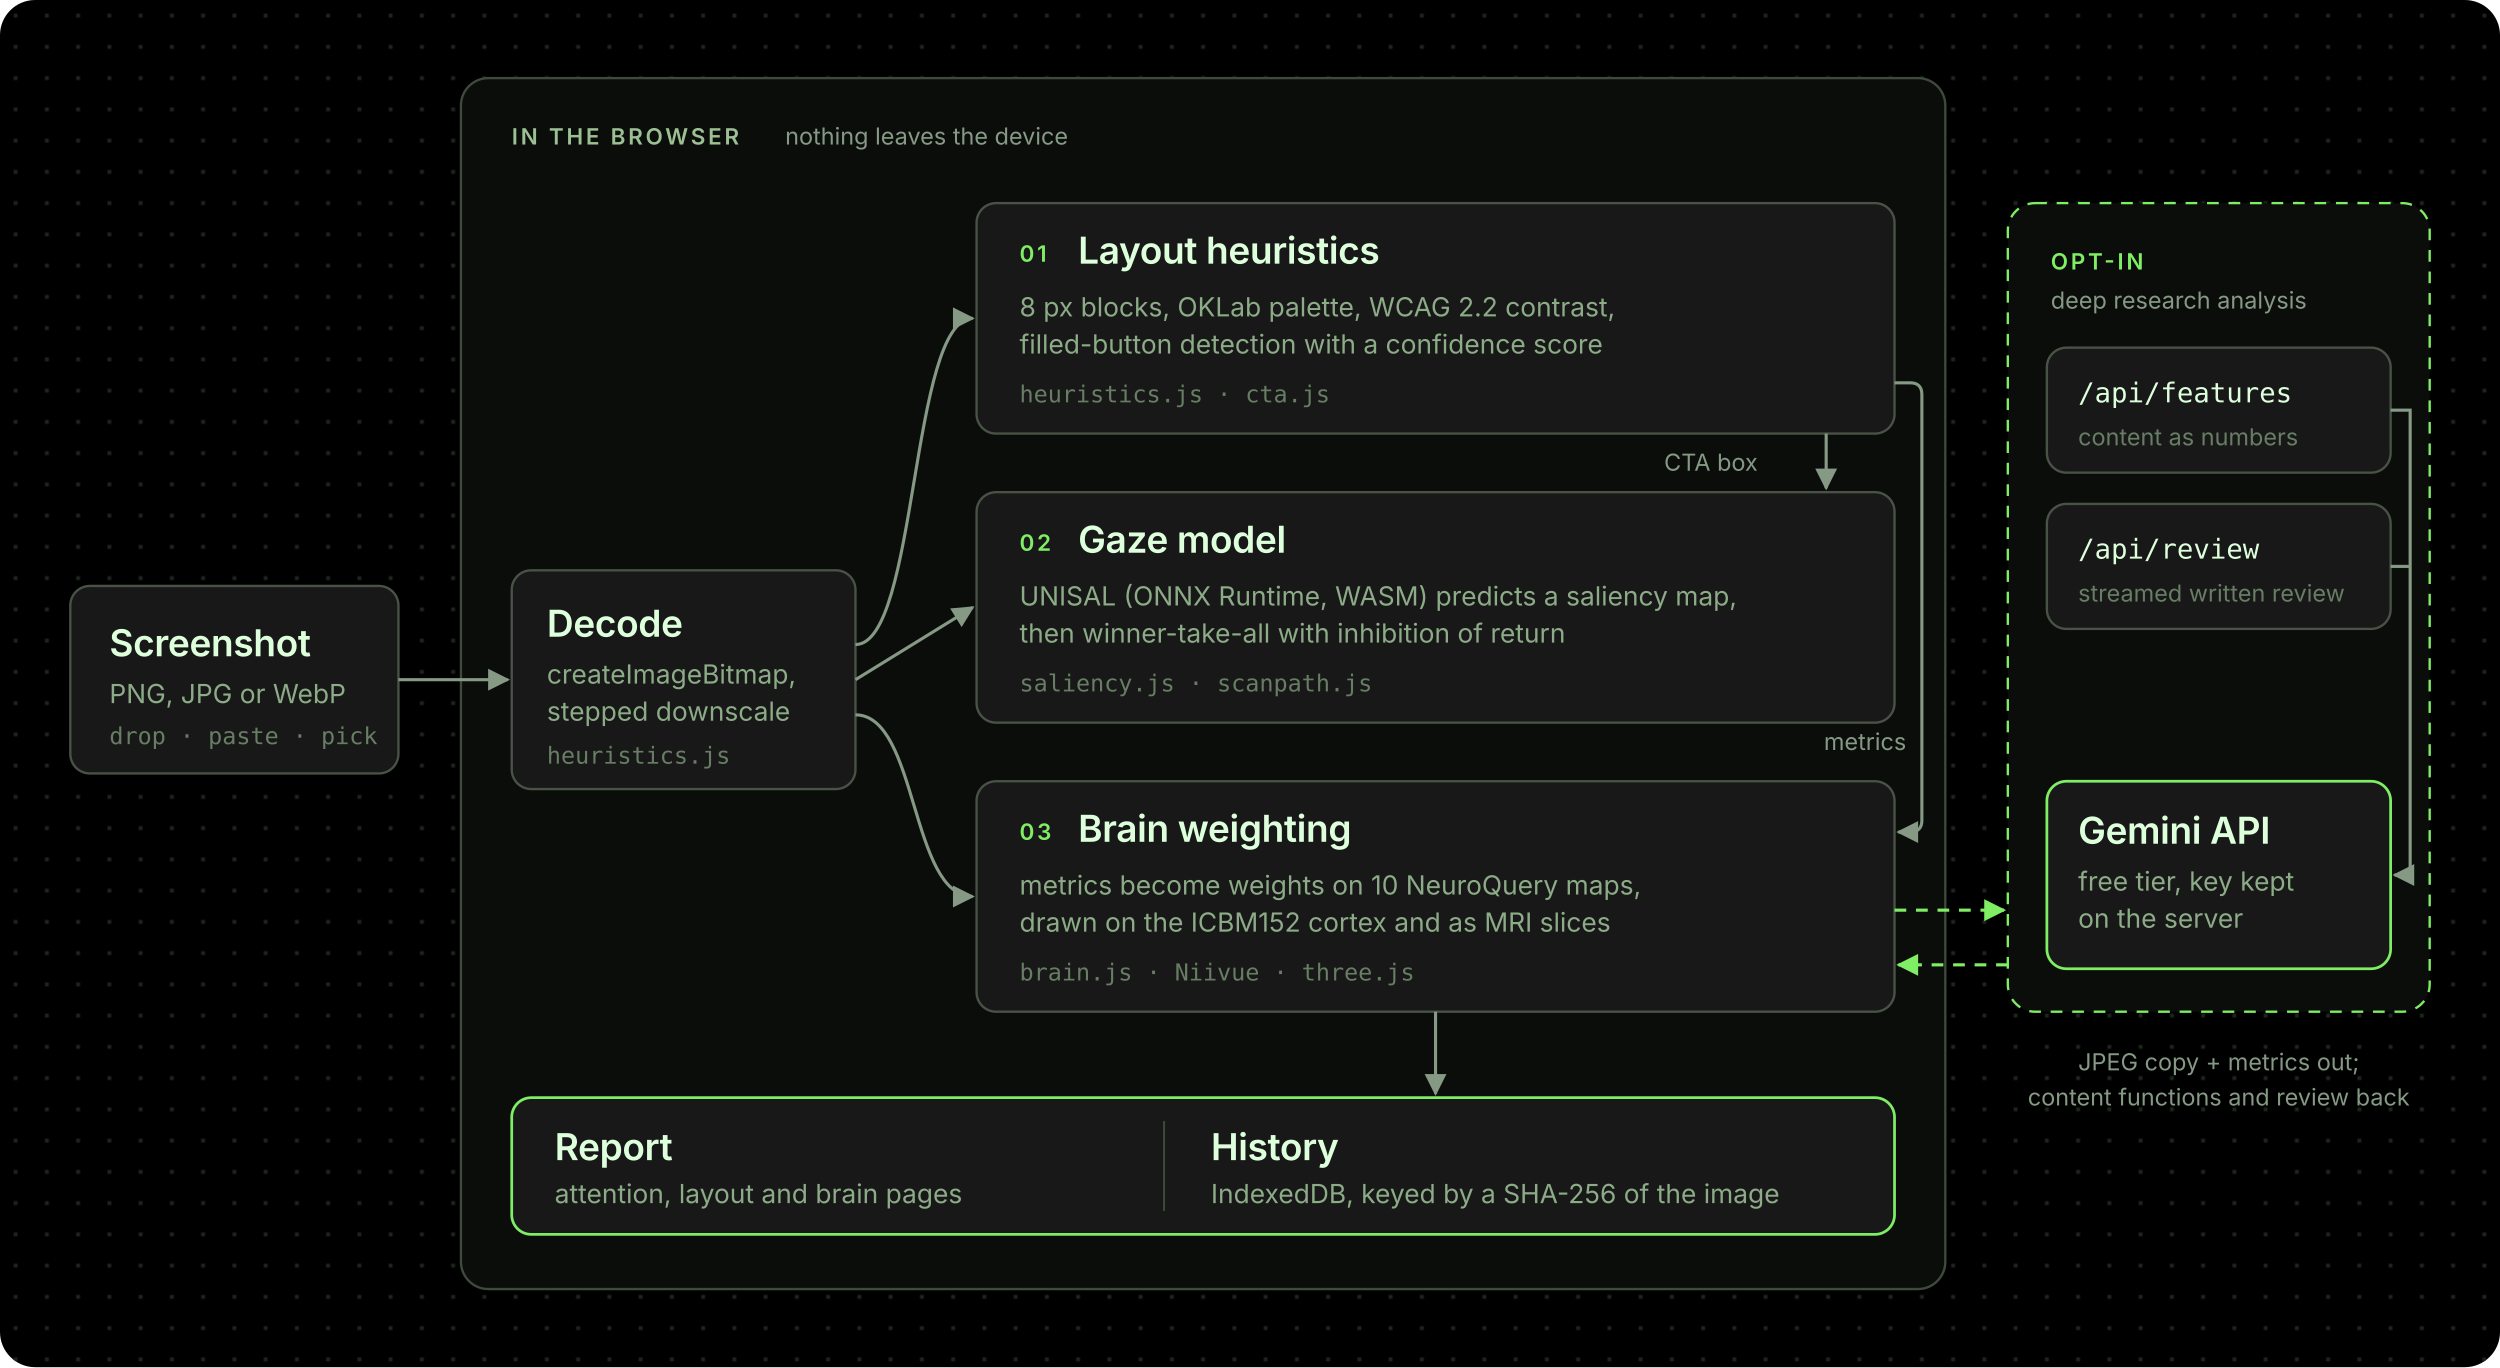
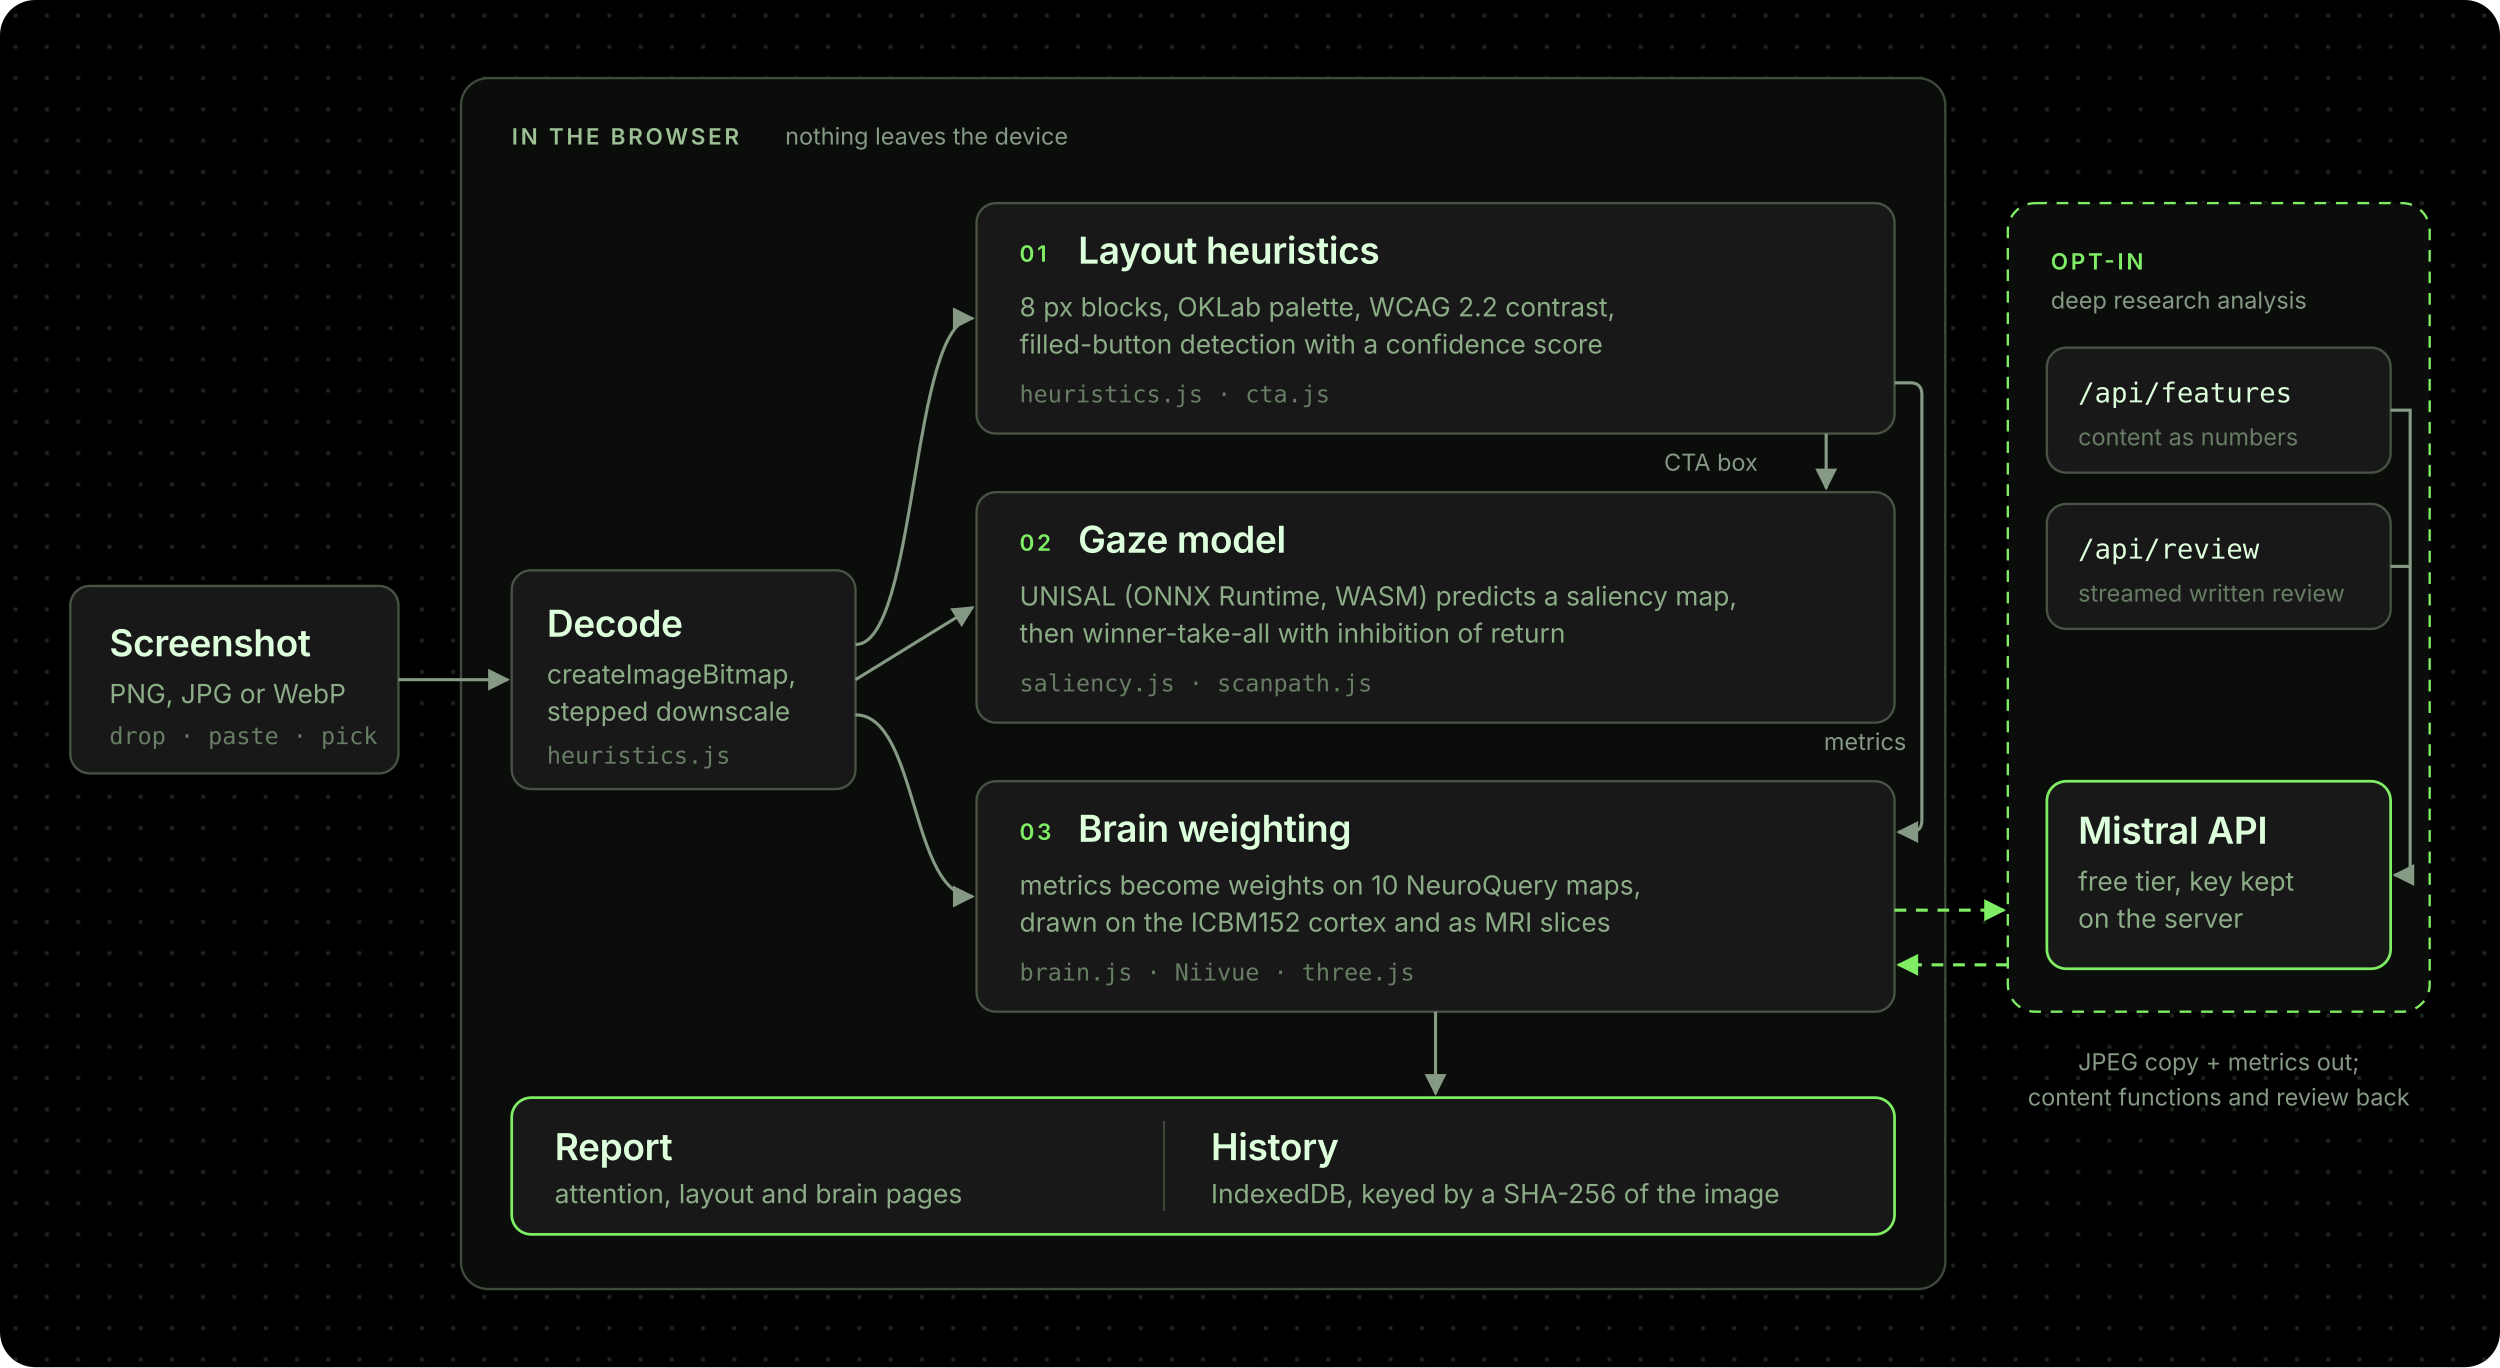
<svg xmlns="http://www.w3.org/2000/svg" viewBox="0 0 1280 700" width="1280" height="700" role="img" aria-labelledby="t d">
  <defs>
    <marker id="a" viewBox="0 0 10 10" refX="9" refY="5" markerWidth="7" markerHeight="7" orient="auto-start-reverse">
      <path d="M0 0 10 5 0 10z" fill="#859984" />
    </marker>
    <marker id="al" viewBox="0 0 10 10" refX="9" refY="5" markerWidth="7" markerHeight="7" orient="auto-start-reverse">
      <path d="M0 0 10 5 0 10z" fill="#7fee64" />
    </marker>
    <pattern id="dots" width="16" height="16" patternUnits="userSpaceOnUse">
      <rect x="7" y="7" width="2" height="2" fill="#1c241c" />
    </pattern>
    <style>
      .t { font-family: ui-sans-serif, system-ui, -apple-system, "Segoe UI", Inter, sans-serif; fill: #ddffdc; }
      .m { font-family: ui-monospace, "SF Mono", Menlo, Consolas, monospace; }
      .h { font-size: 19px; font-weight: 600; letter-spacing: -0.2px; }
      .s { font-size: 13.5px; fill: #8cab87; }
      .f { font-size: 12px; fill: #677d64; }
      .e { font-size: 11.5px; font-weight: 600; letter-spacing: 1.4px; fill: #9cbf93; }
      .el { fill: #7fee64; }
      .lbl { font-size: 12px; fill: #859984; }
      .box { fill: #181818; stroke: #485346; stroke-width: 1.2; }
      .key { fill: #181818; stroke: #7fee64; stroke-width: 1.4; }
      .ln { stroke: #859984; stroke-width: 1.6; fill: none; }
      .lnl { stroke: #7fee64; stroke-width: 1.6; fill: none; stroke-dasharray: 6 5; }
    </style>
  </defs>
  <rect width="1280" height="700" rx="18" fill="#000" />
  <rect width="1280" height="700" rx="18" fill="url(#dots)" />
  <g>
    <rect class="box" x="36" y="300" width="168" height="96" rx="10" />
    <text class="t h" x="56" y="336">Screenshot</text>
    <text class="t s" x="56" y="360">PNG, JPG or WebP</text>
    <text class="t f m" x="56" y="381">drop · paste · pick</text>
  </g>
  <rect x="236" y="40" width="760" height="620" rx="14" fill="#0b0d0b" stroke="#3e4a3c" stroke-width="1.2" />
  <text class="t e" x="262" y="74">IN THE BROWSER</text>
  <text class="t lbl" x="402" y="74">nothing leaves the device</text>
  <path class="ln" d="M204 348 L 260 348" marker-end="url(#a)" />
  <rect class="box" x="262" y="292" width="176" height="112" rx="10" />
  <text class="t h" x="280" y="326">Decode</text>
  <text class="t s" x="280" y="350">createImageBitmap,</text>
  <text class="t s" x="280" y="369">stepped downscale</text>
  <text class="t f m" x="280" y="391">heuristics.js</text>
  <g>
    <rect class="box" x="500" y="104" width="470" height="118" rx="10" />
    <text class="t e el" x="522" y="134">01</text>
    <text class="t h" x="552" y="135">Layout heuristics</text>
    <text class="t s" x="522" y="162">8 px blocks, OKLab palette, WCAG 2.2 contrast,</text>
    <text class="t s" x="522" y="181">filled-button detection with a confidence score</text>
    <text class="t f m" x="522" y="206">heuristics.js · cta.js</text>
  </g>
  <g>
    <rect class="box" x="500" y="252" width="470" height="118" rx="10" />
    <text class="t e el" x="522" y="282">02</text>
    <text class="t h" x="552" y="283">Gaze model</text>
    <text class="t s" x="522" y="310">UNISAL (ONNX Runtime, WASM) predicts a saliency map,</text>
    <text class="t s" x="522" y="329">then winner-take-all with inhibition of return</text>
    <text class="t f m" x="522" y="354">saliency.js · scanpath.js</text>
  </g>
  <g>
    <rect class="box" x="500" y="400" width="470" height="118" rx="10" />
    <text class="t e el" x="522" y="430">03</text>
    <text class="t h" x="552" y="431">Brain weighting</text>
    <text class="t s" x="522" y="458">metrics become weights on 10 NeuroQuery maps,</text>
    <text class="t s" x="522" y="477">drawn on the ICBM152 cortex and as MRI slices</text>
    <text class="t f m" x="522" y="502">brain.js · Niivue · three.js</text>
  </g>
  <path class="ln" d="M438 330 C 470 330, 466 163, 498 163" marker-end="url(#a)" />
  <path class="ln" d="M438 348 L 498 311" marker-end="url(#a)" />
  <path class="ln" d="M438 366 C 470 366, 466 459, 498 459" marker-end="url(#a)" />
  <path class="ln" d="M935 222 L 935 250" marker-end="url(#a)" />
  <text class="t lbl" x="852" y="241">CTA box</text>
  <path class="ln" d="M970 196 H 978 Q 984 196 984 202 V 420 Q 984 426 978 426 H 972" marker-end="url(#a)" />
  <text class="t lbl" x="976" y="384" text-anchor="end">metrics</text>
  <rect class="key" x="262" y="562" width="708" height="70" rx="10" />
  <text class="t h" x="284" y="594">Report</text>
  <text class="t s" x="284" y="616">attention, layout and brain pages</text>
  <text class="t h" x="620" y="594">History</text>
  <text class="t s" x="620" y="616">IndexedDB, keyed by a SHA-256 of the image</text>
  <line x1="596" y1="574" x2="596" y2="620" stroke="#3e4a3c" />
  <path class="ln" d="M735 518 L 735 560" marker-end="url(#a)" />
  <rect x="1028" y="104" width="216" height="414" rx="14" fill="#0b0d0b" stroke="#7fee64" stroke-width="1.2" stroke-dasharray="6 5" />
  <text class="t e el" x="1050" y="138">OPT-IN</text>
  <text class="t lbl" x="1050" y="158">deep research analysis</text>
  <rect class="box" x="1048" y="178" width="176" height="64" rx="10" />
  <text class="t m" x="1064" y="206" font-size="14" fill="#ddffdc">/api/features</text>
  <text class="t f" x="1064" y="228">content as numbers</text>
  <rect class="box" x="1048" y="258" width="176" height="64" rx="10" />
  <text class="t m" x="1064" y="286" font-size="14" fill="#ddffdc">/api/review</text>
  <text class="t f" x="1064" y="308">streamed written review</text>
  <rect class="key" x="1048" y="400" width="176" height="96" rx="10" />
-   <text class="t h" x="1064" y="432">Gemini API</text>
+   <text class="t h" x="1064" y="432">Mistral API</text>
  <text class="t s" x="1064" y="456">free tier, key kept</text>
  <text class="t s" x="1064" y="475">on the server</text>
  <path class="ln" d="M1224 210 H 1234 V 448 H 1226" marker-end="url(#a)" />
  <path class="ln" d="M1224 290 H 1234" />
  <path class="lnl" d="M970 466 H 1026" marker-end="url(#al)" />
  <path class="lnl" d="M1028 494 H 972" marker-end="url(#al)" />
  <text class="t lbl" x="1136" y="548" text-anchor="middle">JPEG copy + metrics out;</text>
  <text class="t lbl" x="1136" y="566" text-anchor="middle">content functions and review back</text>
</svg>
